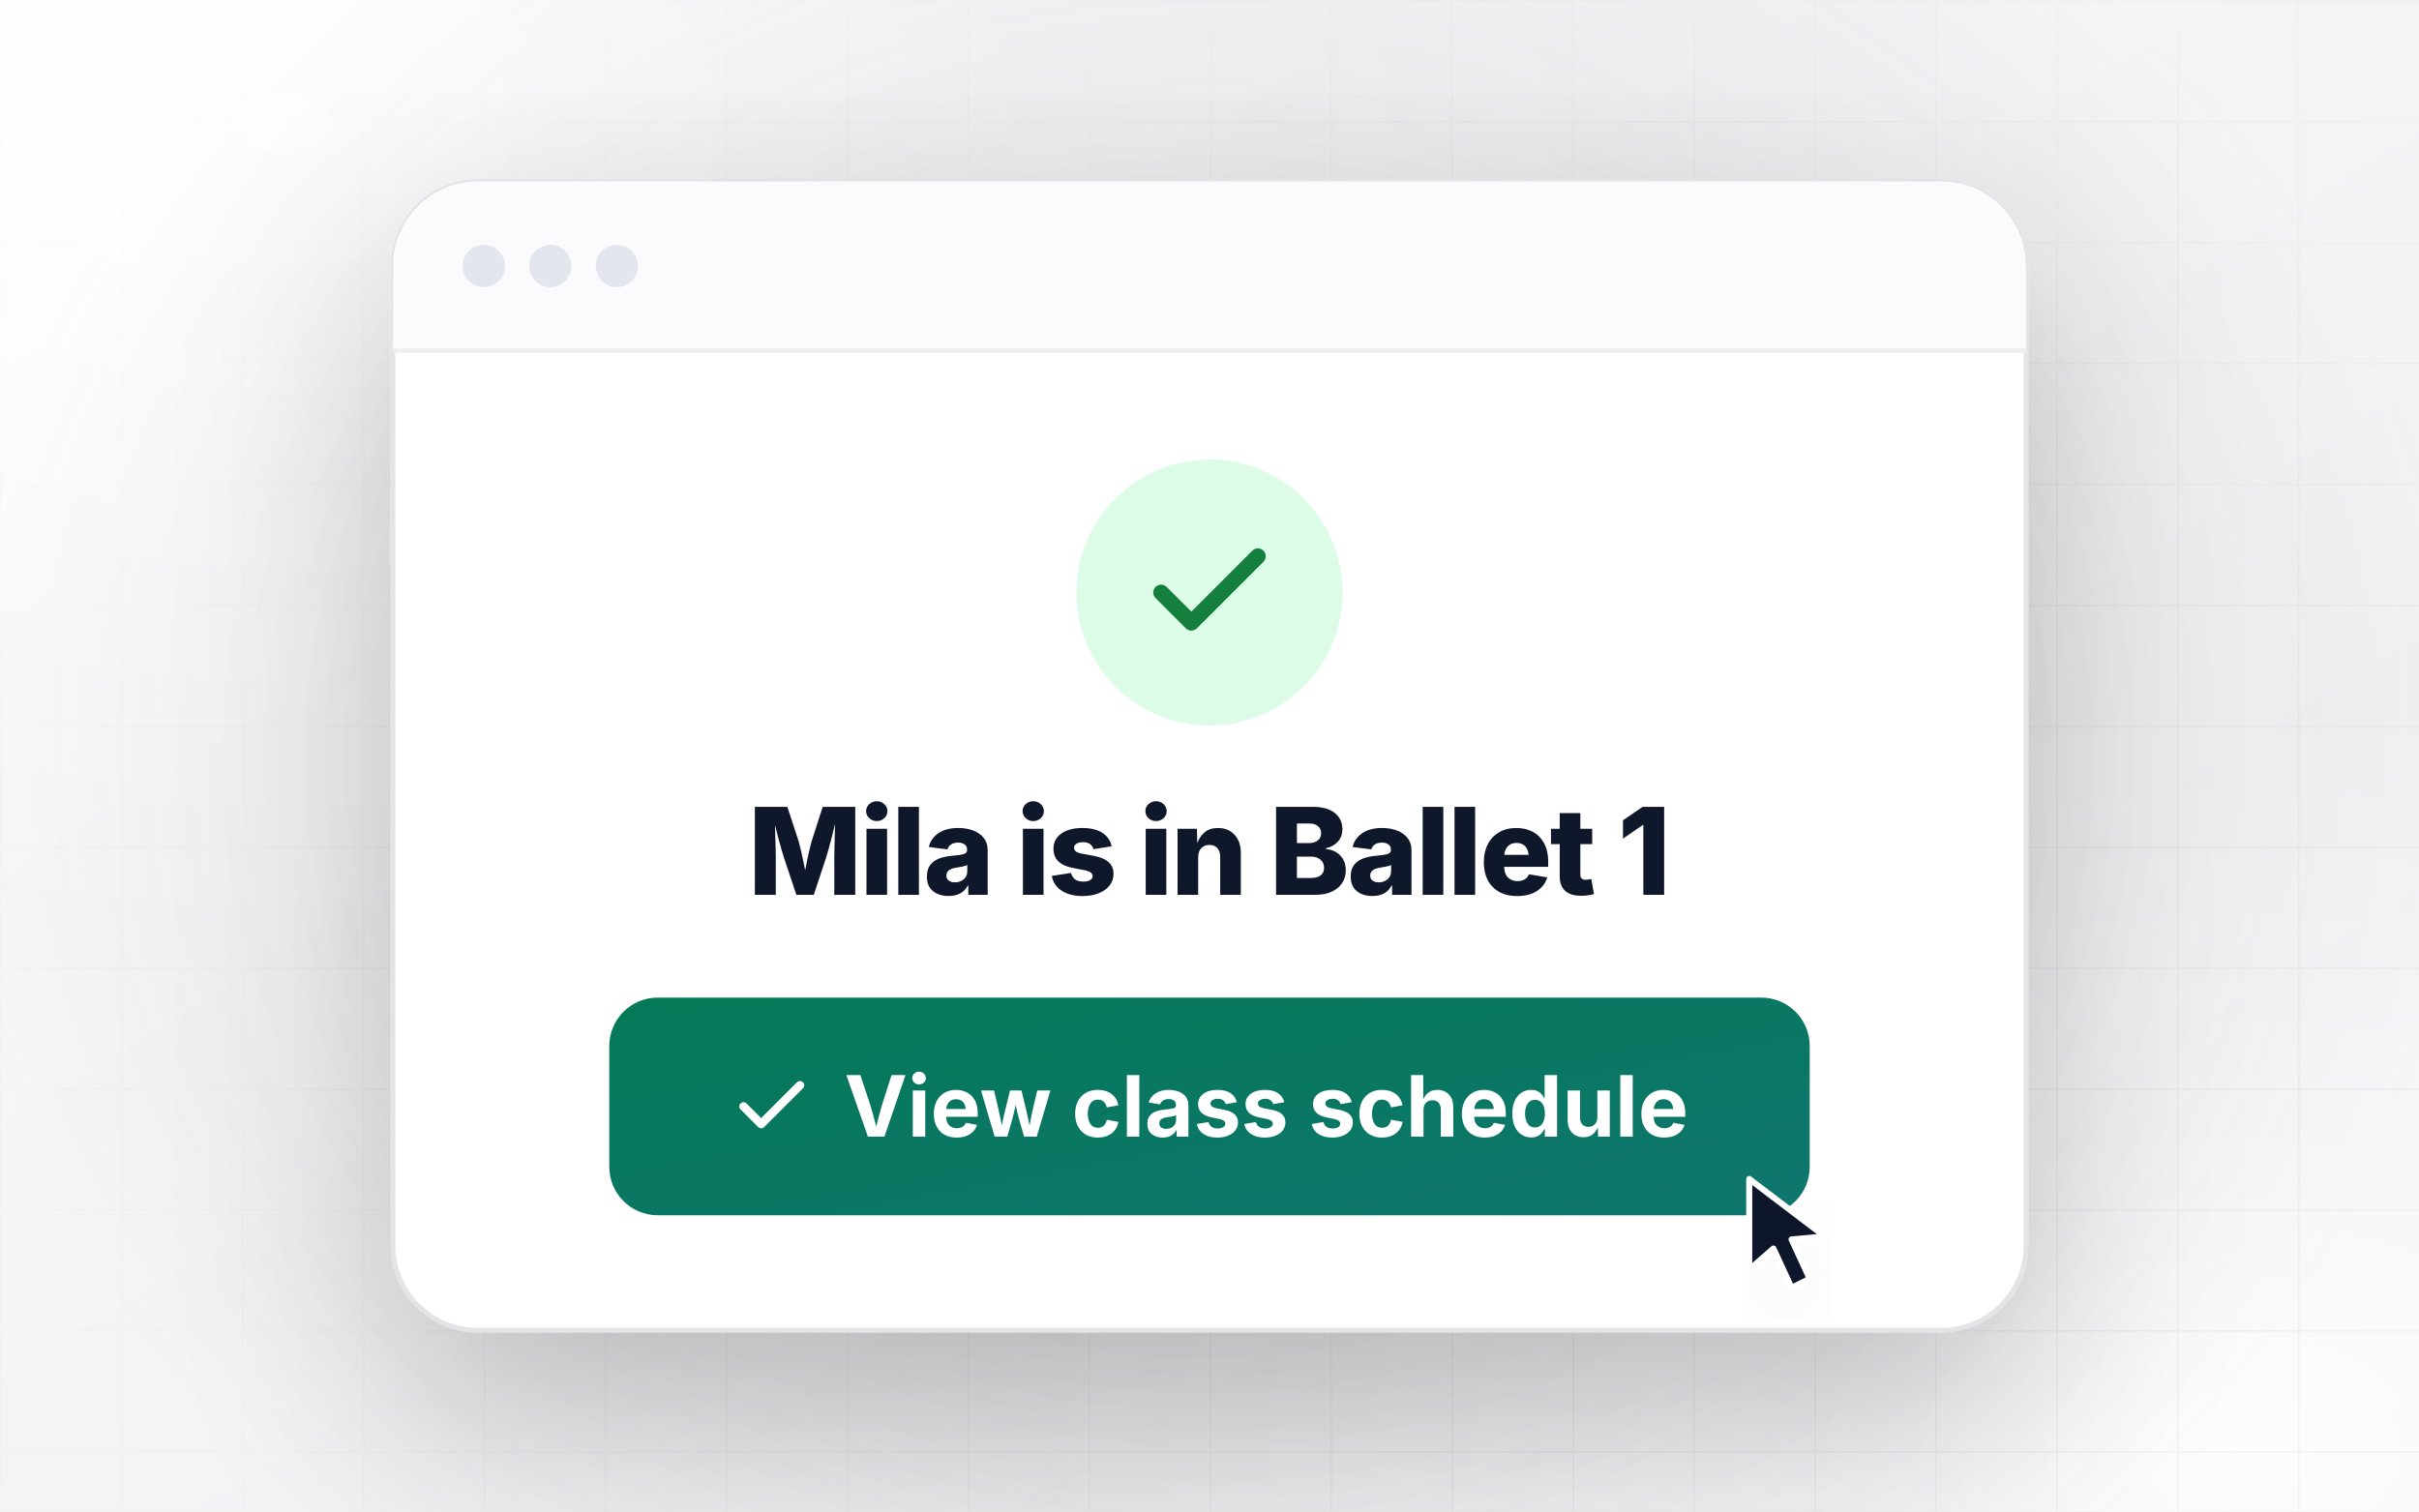
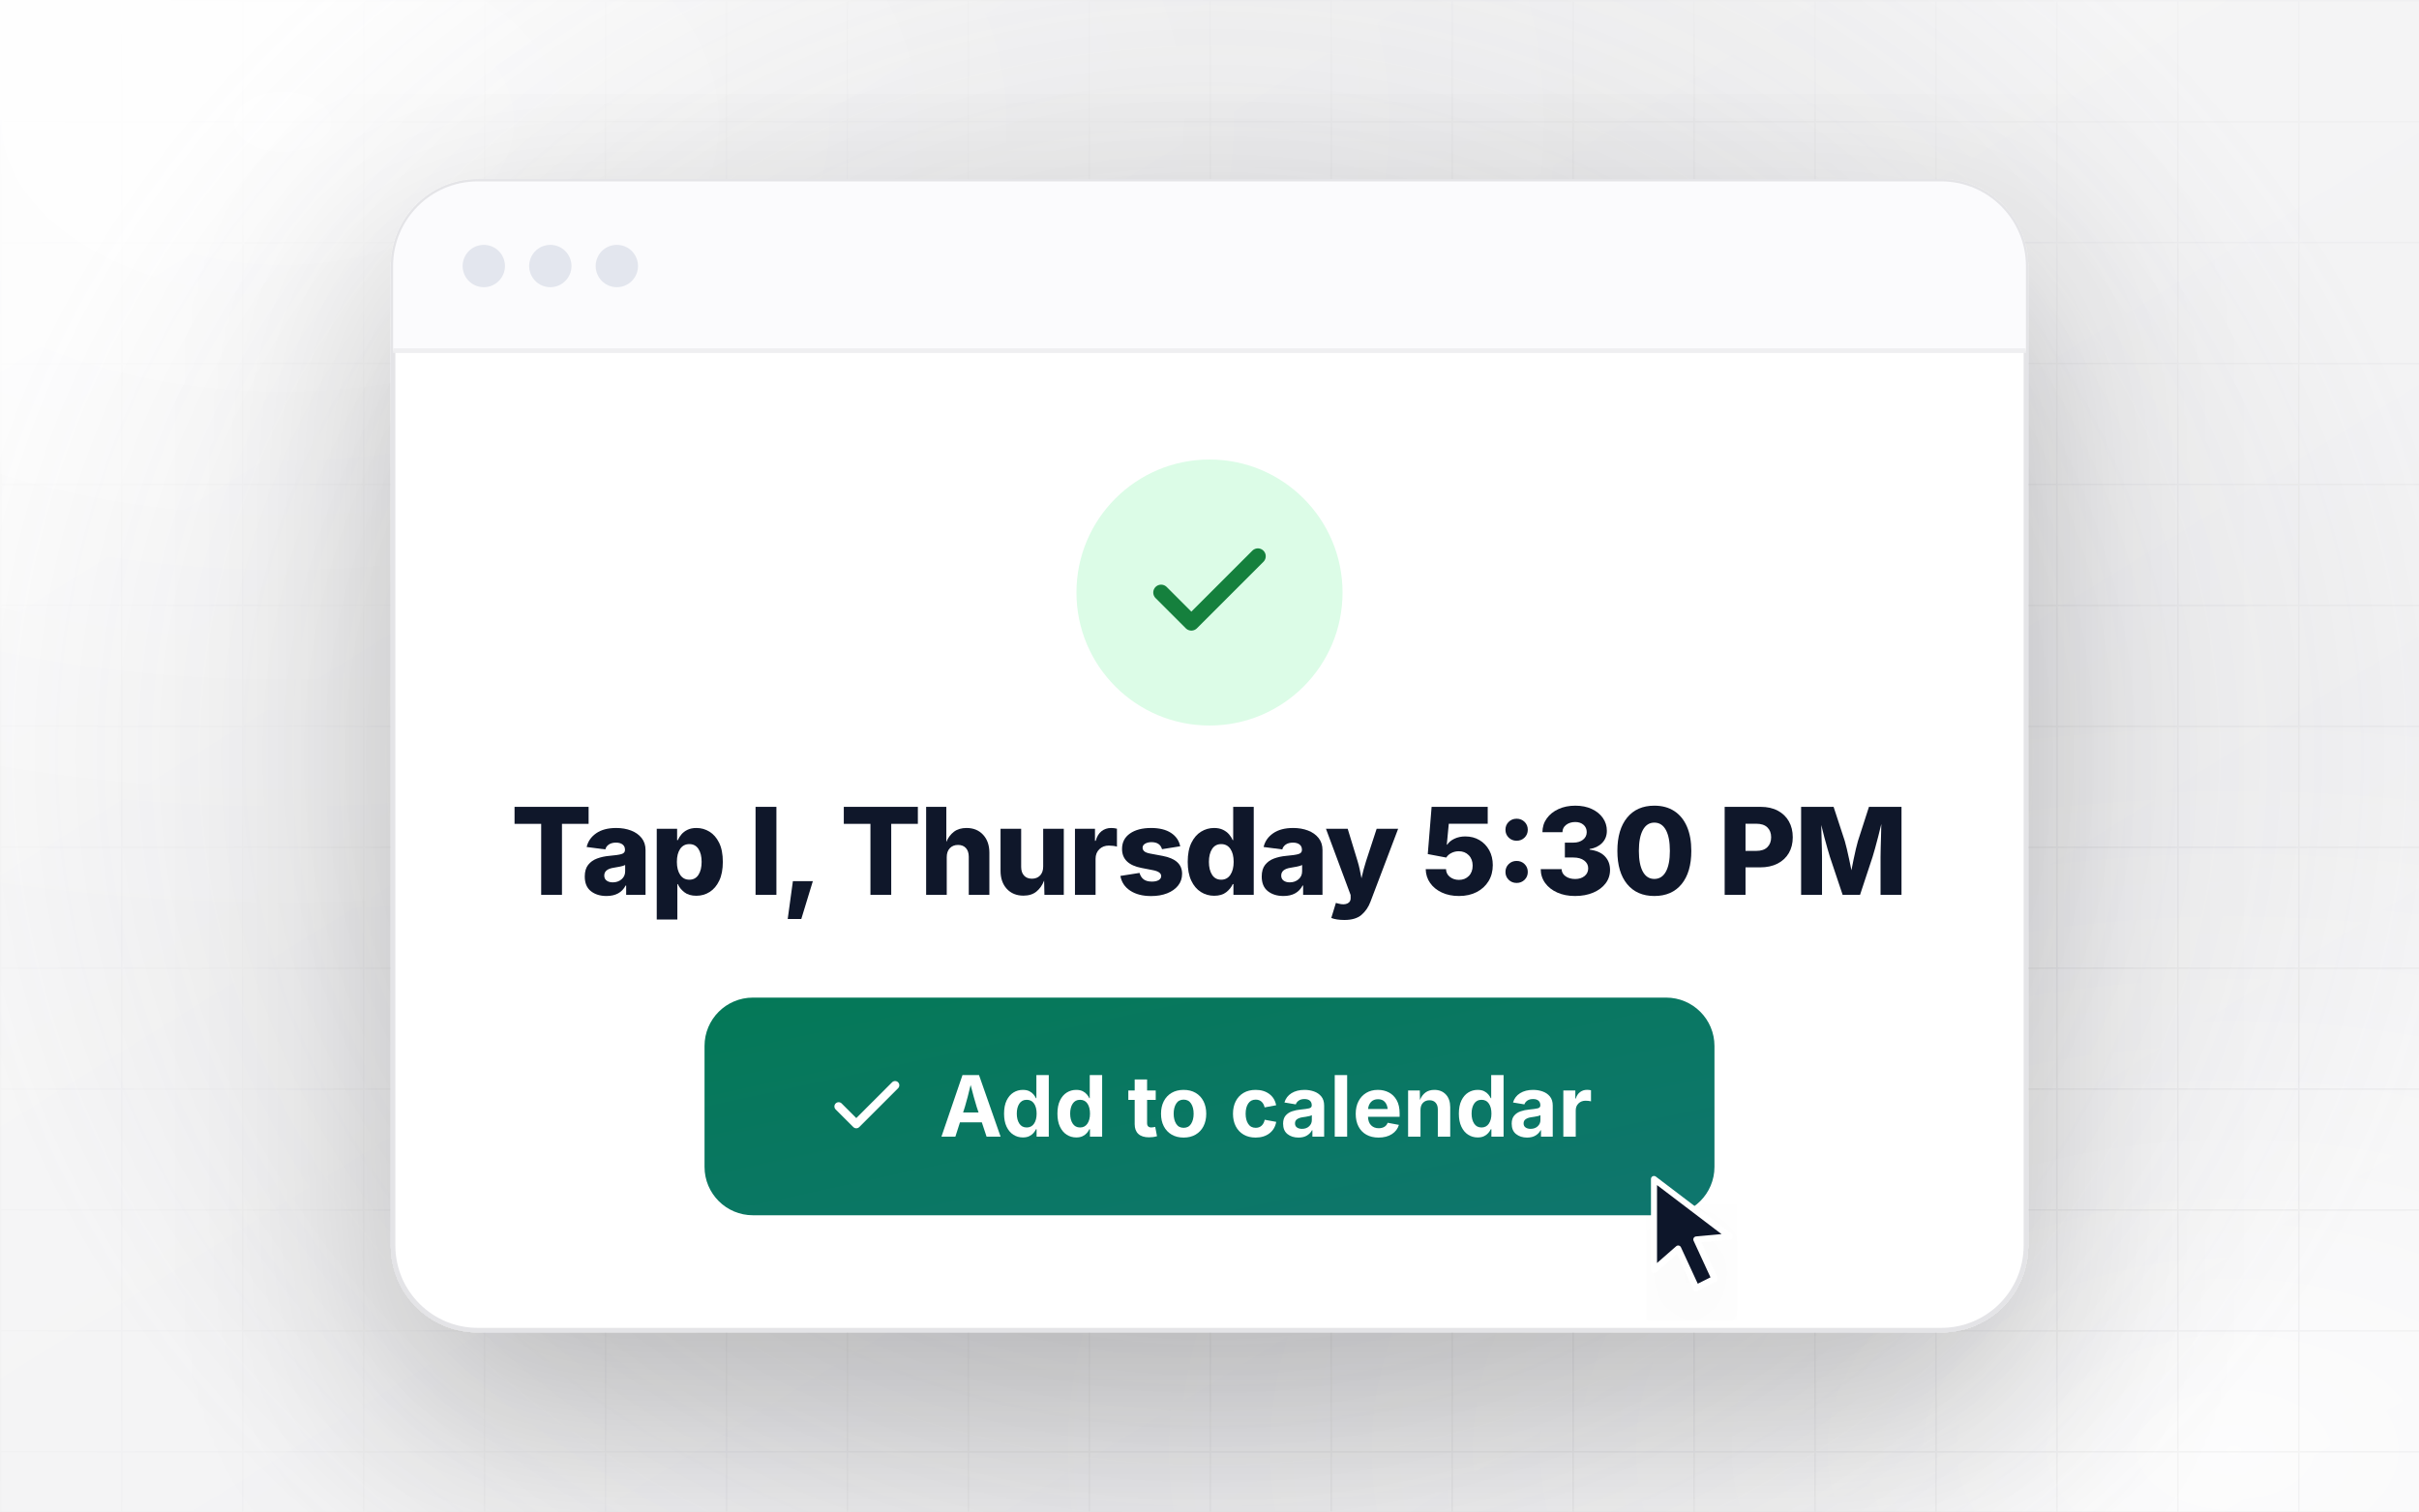
<svg xmlns="http://www.w3.org/2000/svg" xmlns:xlink="http://www.w3.org/1999/xlink" viewBox="0 0 800 500" width="800" height="500" role="img">
  <defs>
    <linearGradient id="bg" x1="0" y1="0" x2="1" y2="1">
      <stop offset="0" stop-color="#FAFAFA" />
      <stop offset="1" stop-color="#EEEEF0" />
    </linearGradient>
    <radialGradient id="glowA" cx="0.12" cy="0.08" r="0.55">
      <stop offset="0" stop-color="#FFFFFF" stop-opacity="0.95" />
      <stop offset="1" stop-color="#FFFFFF" stop-opacity="0" />
    </radialGradient>
    <radialGradient id="glowB" cx="0.92" cy="0.96" r="0.5">
      <stop offset="0" stop-color="#FFFFFF" stop-opacity="0.85" />
      <stop offset="1" stop-color="#FFFFFF" stop-opacity="0" />
    </radialGradient>
    <linearGradient id="gAcc" x1="0" y1="0" x2="1" y2="1">
      <stop offset="0" stop-color="#047857" />
      <stop offset="1" stop-color="#0F766E" />
    </linearGradient>
    <linearGradient id="gStroke" x1="0" y1="0" x2="1" y2="0">
      <stop offset="0" stop-color="#6EE7B7" />
      <stop offset="1" stop-color="#5EEAD4" />
    </linearGradient>
    <pattern id="grid" width="40" height="40" patternUnits="userSpaceOnUse">
      <path d="M40 0H0V40" fill="none" stroke="#52525B" stroke-opacity="0.07" stroke-width="1" />
    </pattern>
    <radialGradient id="fade" cx="0.5" cy="0.45" r="0.65">
      <stop offset="0" stop-color="#fff" stop-opacity="1" />
      <stop offset="1" stop-color="#fff" stop-opacity="0" />
    </radialGradient>
    <mask id="gridMask">
      <rect width="1200" height="800" fill="url(#fade)" />
    </mask>
    <filter id="e1" x="-10%" y="-10%" width="120%" height="140%">
      <feDropShadow dx="0" dy="1" stdDeviation="1.2" flood-color="#0F172A" flood-opacity="0.07" />
      <feDropShadow dx="0" dy="12" stdDeviation="18" flood-color="#18181B" flood-opacity="0.08" />
    </filter>
    <filter id="e2" x="-15%" y="-15%" width="130%" height="160%">
      <feDropShadow dx="0" dy="2" stdDeviation="3" flood-color="#0F172A" flood-opacity="0.10" />
      <feDropShadow dx="0" dy="28" stdDeviation="34" flood-color="#18181B" flood-opacity="0.20" />
    </filter>
    <radialGradient id="spot" cx="0.5" cy="0.5" r="0.5">
      <stop offset="0" stop-color="#71717A" stop-opacity="0.24" />
      <stop offset="1" stop-color="#71717A" stop-opacity="0" />
    </radialGradient>
+     <path id="g800_T" d="M66 1202V1490H1320V1202H869V0H517V1202Z" />
+     <path id="g800_a" d="M428 -20Q267 -20 163.5 62.0Q60 144 60 310Q60 434 117.0 507.0Q174 580 268.5 615.0Q363 650 476 660Q618 672 679.5 689.5Q741 707 741 759V763Q741 821 700.5 852.5Q660 884 589 884Q516 884 469.0 853.0Q422 822 408 769L92 810Q125 953 253.5 1042.5Q382 1132 592 1132Q731 1132 843.5 1089.0Q956 1046 1022.5 962.5Q1089 879 1089 759V0H761V157H752Q659 -20 428 -20ZM534 211Q622 211 683.0 263.0Q744 315 744 398V505Q714 489 657.0 478.0Q600 467 551 459Q390 435 390 326Q390 270 430.5 240.5Q471 211 534 211Z" />
+     <path id="g800_p" d="M115 -418V1118H460V926H472Q493 976 533.0 1023.5Q573 1071 636.0 1101.5Q699 1132 788 1132Q906 1132 1007.5 1070.0Q1109 1008 1171.5 881.0Q1234 754 1234 558Q1234 368 1173.5 240.5Q1113 113 1011.5 48.5Q910 -16 786 -16Q658 -16 581.5 44.5Q505 105 472 181H464V-418ZM667 256Q768 256 821.5 339.0Q875 422 875 558Q875 694 821.5 776.5Q768 859 667 859Q567 859 511.5 778.0Q456 697 456 558Q456 421 511.5 338.5Q567 256 667 256Z" />
+     <path id="g800_I" d="M469 1490V0H116V1490Z" />
+     <path id="g800_comma" d="M116 -410 204 232H542L346 -410Z" />
+     <path id="g800_h" d="M464 638V0H115V1490H457V896Q502 1004 585.5 1068.0Q669 1132 799 1132Q974 1132 1080.0 1017.0Q1186 902 1186 712V0H837V644Q837 738 789.0 791.5Q741 845 655 845Q570 845 517.0 790.5Q464 736 464 638Z" />
+     <path id="g800_u" d="M503 -14Q327 -14 221.0 101.0Q115 216 115 406V1118H464V474Q464 380 512.5 326.5Q561 273 646 273Q732 273 784.5 327.5Q837 382 837 480V1118H1186V0H858L853 242Q808 125 723.0 55.5Q638 -14 503 -14Z" />
+     <path id="g800_r" d="M115 0V1118H454V914H466Q496 1024 565.5 1078.0Q635 1132 727 1132Q778 1132 826 1120V816Q801 825 760.5 829.5Q720 834 688 834Q591 834 527.5 772.0Q464 710 464 610V0Z" />
+     <path id="g800_s" d="M586 -21Q371 -21 232.5 69.5Q94 160 65 320L389 371Q410 298 460.0 261.0Q510 224 599 224Q672 224 714.0 249.5Q756 275 756 317Q756 390 619 417L424 455Q93 518 93 777Q93 944 226.5 1038.0Q360 1132 585 1132Q795 1132 922.0 1049.0Q1049 966 1078 822L770 773Q736 892 591 892Q528 892 484.5 866.5Q441 841 441 798Q441 764 468.0 738.5Q495 713 567 699L781 659Q1110 597 1110 357Q1110 242 1042.5 157.0Q975 72 857.0 25.5Q739 -21 586 -21Z" />
+     <path id="g800_d" d="M520 -16Q396 -16 294.0 48.5Q192 113 132.0 240.5Q72 368 72 558Q72 754 134.5 881.0Q197 1008 298.5 1070.0Q400 1132 517 1132Q606 1132 669.0 1101.5Q732 1071 772.5 1023.5Q813 976 834 926H842V1490H1190V0H846V181H834Q801 105 724.5 44.5Q648 -16 520 -16ZM639 256Q738 256 794.0 338.5Q850 421 850 558Q850 697 794.5 778.0Q739 859 639 859Q538 859 484.5 776.5Q431 694 431 558Q431 422 484.5 339.0Q538 256 639 256Z" />
+     <path id="g800_y" d="M112 -392 190 -137 234 -149Q328 -174 386.0 -146.0Q444 -118 440 -49L439 -2L22 1118H390L557 571Q579 499 594.0 427.0Q609 355 623 280Q640 356 659.0 428.0Q678 500 701 571L880 1118H1244L775 -118Q724 -254 623.0 -340.0Q522 -426 334 -426Q199 -426 112 -392Z" />
+     <path id="g800_five" d="M642 -20Q479 -20 353.0 38.5Q227 97 154.5 199.5Q82 302 79 435H423Q425 353 489.0 303.0Q553 253 642 253Q744 253 809.0 319.0Q874 385 874 494Q874 603 808.0 670.5Q742 738 639 738Q573 738 515.0 709.0Q457 680 427 631L114 690L179 1490H1129V1204H470L436 850H444Q482 910 564.0 949.5Q646 989 750 989Q884 989 989.0 927.0Q1094 865 1154.5 755.0Q1215 645 1215 503Q1215 350 1143.5 232.0Q1072 114 943.0 47.0Q814 -20 642 -20Z" />
+     <path id="g800_colon_case" d="M361 201Q281 201 226.5 254.5Q172 308 172 387Q172 467 226.5 520.5Q281 574 361 574Q441 574 495.5 520.5Q550 467 550 387Q550 308 495.5 254.5Q441 201 361 201ZM361 916Q281 916 226.5 969.5Q172 1023 172 1102Q172 1182 226.5 1235.5Q281 1289 361 1289Q441 1289 495.5 1235.5Q550 1182 550 1102Q550 1023 495.5 969.5Q441 916 361 916Z" />
+     <path id="g800_three" d="M669 -20Q500 -20 369.5 38.0Q239 96 164.0 198.5Q89 301 88 435H442Q444 360 509.0 314.0Q574 268 672 268Q769 268 830.5 318.0Q892 368 892 449Q892 530 824.0 581.0Q756 632 642 632H497V884H642Q741 884 804.0 933.5Q867 983 867 1062Q867 1138 813.0 1185.5Q759 1233 673 1233Q582 1233 519.5 1186.0Q457 1139 456 1061H117Q118 1193 190.5 1294.0Q263 1395 388.5 1452.5Q514 1510 674 1510Q832 1510 952.5 1454.0Q1073 1398 1140.5 1301.5Q1208 1205 1208 1084Q1208 959 1126.5 877.0Q1045 795 916 776V765Q1087 744 1174.5 652.0Q1262 560 1262 422Q1262 293 1186.5 193.5Q1111 94 977.0 37.0Q843 -20 669 -20Z" />
+     <path id="g800_zero" d="M708 -20Q413 -20 247.5 181.0Q82 382 82 744Q82 1106 247.5 1308.0Q413 1510 708 1510Q905 1510 1045.0 1419.0Q1185 1328 1259.5 1156.5Q1334 985 1334 744Q1334 383 1169.5 181.5Q1005 -20 708 -20ZM708 269Q835 269 903.0 392.0Q971 515 971 744Q971 974 903.0 1098.5Q835 1223 708 1223Q582 1223 514.0 1098.5Q446 974 446 744Q446 515 513.5 392.0Q581 269 708 269Z" />
+     <path id="g800_P" d="M116 0V1490H726Q894 1490 1016.0 1425.0Q1138 1360 1203.5 1244.0Q1269 1128 1269 975Q1269 821 1202.0 706.5Q1135 592 1011.0 528.5Q887 465 716 465H469V0ZM469 744H652Q776 744 839.5 807.5Q903 871 903 975Q903 1080 839.0 1142.0Q775 1204 651 1204H469Z" />
    <path id="g800_M" d="M116 0V1490H666L856 910Q871 859 890.5 777.0Q910 695 930.0 600.0Q950 505 968 416Q985 505 1004.5 599.5Q1024 694 1043.5 776.5Q1063 859 1078 910L1265 1490H1816V0H1461V642Q1461 699 1463.5 791.5Q1466 884 1469.0 992.0Q1472 1100 1474 1200Q1449 1094 1421.5 987.0Q1394 880 1369.0 789.5Q1344 699 1326 642L1114 0H819L604 642Q587 697 562.0 784.0Q537 871 509.5 974.5Q482 1078 457 1183Q459 1085 462.0 981.0Q465 877 467.5 787.5Q470 698 470 642V0Z" />
-     <path id="g800_i" d="M115 0V1118H464V0ZM289 1249Q215 1249 162.0 1298.0Q109 1347 109 1417Q109 1487 162.0 1536.0Q215 1585 289 1585Q364 1585 417.0 1536.0Q470 1487 470 1417Q470 1347 417.0 1298.0Q364 1249 289 1249Z" />
-     <path id="g800_l" d="M464 1490V0H115V1490Z" />
-     <path id="g800_a" d="M428 -20Q267 -20 163.5 62.0Q60 144 60 310Q60 434 117.0 507.0Q174 580 268.5 615.0Q363 650 476 660Q618 672 679.5 689.5Q741 707 741 759V763Q741 821 700.5 852.5Q660 884 589 884Q516 884 469.0 853.0Q422 822 408 769L92 810Q125 953 253.5 1042.5Q382 1132 592 1132Q731 1132 843.5 1089.0Q956 1046 1022.5 962.5Q1089 879 1089 759V0H761V157H752Q659 -20 428 -20ZM534 211Q622 211 683.0 263.0Q744 315 744 398V505Q714 489 657.0 478.0Q600 467 551 459Q390 435 390 326Q390 270 430.5 240.5Q471 211 534 211Z" />
-     <path id="g800_s" d="M586 -21Q371 -21 232.5 69.5Q94 160 65 320L389 371Q410 298 460.0 261.0Q510 224 599 224Q672 224 714.0 249.5Q756 275 756 317Q756 390 619 417L424 455Q93 518 93 777Q93 944 226.5 1038.0Q360 1132 585 1132Q795 1132 922.0 1049.0Q1049 966 1078 822L770 773Q736 892 591 892Q528 892 484.5 866.5Q441 841 441 798Q441 764 468.0 738.5Q495 713 567 699L781 659Q1110 597 1110 357Q1110 242 1042.5 157.0Q975 72 857.0 25.5Q739 -21 586 -21Z" />
-     <path id="g800_n" d="M464 638V0H115V1118H443L449 877Q493 993 578.0 1062.5Q663 1132 799 1132Q974 1132 1080.0 1017.0Q1186 902 1186 712V0H837V644Q837 738 789.0 791.5Q741 845 655 845Q570 845 517.0 790.5Q464 736 464 638Z" />
-     <path id="g800_B" d="M116 0V1490H734Q984 1490 1111.5 1385.5Q1239 1281 1239 1112Q1239 984 1161.5 899.5Q1084 815 962 790V774Q1051 770 1127.5 726.0Q1204 682 1250.5 603.0Q1297 524 1297 416Q1297 296 1236.5 202.0Q1176 108 1060.5 54.0Q945 0 780 0ZM469 285H697Q816 285 872.5 330.5Q929 376 929 456Q929 543 868.5 595.0Q808 647 704 647H469ZM469 876H674Q763 876 821.0 920.0Q879 964 879 1045Q879 1120 825.0 1164.0Q771 1208 680 1208H469Z" />
-     <path id="g800_e" d="M636 -21Q373 -21 222.5 132.5Q72 286 72 555Q72 727 139.5 857.0Q207 987 331.0 1059.5Q455 1132 623 1132Q780 1132 901.5 1066.5Q1023 1001 1092.5 873.5Q1162 746 1162 562V474H415Q420 353 481.5 292.5Q543 232 642 232Q712 232 763.0 261.5Q814 291 835 347L1146 296Q1104 151 971.5 65.0Q839 -21 636 -21ZM417 677H831Q821 772 769.0 825.5Q717 879 626 879Q534 879 480.5 824.5Q427 770 417 677Z" />
-     <path id="g800_t" d="M718 1118V859H517V342Q517 255 606 255Q624 255 656.5 259.5Q689 264 703 267L748 13Q689 -4 634.0 -10.0Q579 -16 530 -16Q352 -16 260.0 67.5Q168 151 168 311V859H20V1118H168V1384H517V1118Z" />
-     <path id="g800_one" d="M788 1490V0H436V1183H426L91 952V1262L423 1490Z" />
-     <path id="g700_V" d="M571 0 49 1490H388L626 771Q662 659 698.0 528.0Q734 397 772 246Q810 398 844.5 528.0Q879 658 913 771L1143 1490H1480L970 0Z" />
-     <path id="g700_i" d="M128 0V1118H428V0ZM278 1264Q210 1264 162.0 1309.0Q114 1354 114 1418Q114 1482 162.0 1527.0Q210 1572 278 1572Q346 1572 394.5 1527.0Q443 1482 443 1418Q443 1354 394.5 1309.0Q346 1264 278 1264Z" />
+     <path id="g700_A" d="M49 0 558 1490H958L1480 0H1141L1026 346H497L386 0ZM573 585H947L902 719Q866 833 830.0 966.0Q794 1099 755 1251Q718 1097 684.0 964.0Q650 831 616 719Z" />
+     <path id="g700_d" d="M537 -19Q408 -19 305.0 47.5Q202 114 141.5 242.5Q81 371 81 557Q81 748 143.0 876.0Q205 1004 308.0 1068.0Q411 1132 535 1132Q630 1132 693.0 1100.0Q756 1068 794.5 1021.0Q833 974 853 930H863V1490H1163V0H868V179H853Q832 134 793.0 88.5Q754 43 691.0 12.0Q628 -19 537 -19ZM629 222Q743 222 806.0 314.0Q869 406 869 558Q869 710 806.5 801.0Q744 892 629 892Q511 892 450.0 798.5Q389 705 389 558Q389 410 450.5 316.0Q512 222 629 222Z" />
+     <path id="g700_t" d="M683 1118V889H474V327Q474 223 576 223Q593 223 623.5 227.5Q654 232 671 236L714 11Q664 -4 614.5 -10.0Q565 -16 520 -16Q352 -16 263.0 65.5Q174 147 174 301V889H20V1118H174V1384H474V1118Z" />
+     <path id="g700_o" d="M628 -22Q460 -22 337.0 50.5Q214 123 147.5 252.5Q81 382 81 554Q81 727 147.5 857.0Q214 987 337.0 1059.5Q460 1132 628 1132Q796 1132 919.0 1059.5Q1042 987 1108.5 857.0Q1175 727 1175 554Q1175 382 1108.5 252.5Q1042 123 919.0 50.5Q796 -22 628 -22ZM628 214Q748 214 809.0 311.0Q870 408 870 555Q870 703 809.0 799.5Q748 896 628 896Q508 896 447.5 799.5Q387 703 387 555Q387 408 447.5 311.0Q508 214 628 214Z" />
+     <path id="g700_c" d="M628 -22Q459 -22 336.5 50.5Q214 123 147.5 252.5Q81 382 81 554Q81 727 147.5 857.0Q214 987 336.5 1059.5Q459 1132 628 1132Q827 1132 960.0 1032.5Q1093 933 1125 760L846 708Q827 795 772.5 845.5Q718 896 631 896Q511 896 449.0 801.5Q387 707 387 555Q387 405 449.0 309.5Q511 214 631 214Q718 214 774.0 266.5Q830 319 848 409L1127 358Q1095 181 962.0 79.5Q829 -22 628 -22Z" />
+     <path id="g700_a" d="M440 -22Q280 -22 174.0 62.5Q68 147 68 313Q68 438 128.0 509.0Q188 580 284.0 613.0Q380 646 490 656Q634 670 697.5 685.5Q761 701 761 756V761Q761 832 715.5 871.0Q670 910 586 910Q499 910 446.0 872.5Q393 835 375 781L100 827Q143 972 271.5 1052.0Q400 1132 587 1132Q707 1132 815.5 1094.0Q924 1056 992.5 972.5Q1061 889 1061 753V0H777V155H767Q726 77 645.0 27.5Q564 -22 440 -22ZM525 189Q630 189 696.5 250.0Q763 311 763 400V521Q745 508 704.5 498.5Q664 489 619.0 481.5Q574 474 541 470Q458 458 407.0 423.0Q356 388 356 321Q356 256 403.5 222.5Q451 189 525 189Z" />
+     <path id="g700_l" d="M428 1490V0H128V1490Z" />
    <path id="g700_e" d="M633 -22Q462 -22 338.0 48.0Q214 118 147.5 247.0Q81 376 81 553Q81 726 147.5 856.0Q214 986 334.5 1059.0Q455 1132 618 1132Q764 1132 883.0 1070.0Q1002 1008 1072.5 882.0Q1143 756 1143 565V481H378Q383 344 454.0 274.0Q525 204 638 204Q717 204 773.5 237.5Q830 271 854 336L1126 285Q1085 146 956.5 62.0Q828 -22 633 -22ZM380 669H854Q843 778 784.0 842.0Q725 906 621 906Q513 906 451.0 839.5Q389 773 380 669Z" />
-     <path id="g700_w" d="M361 0 31 1118H346L443 705Q463 612 487.0 505.0Q511 398 534 273Q557 395 582.5 502.5Q608 610 631 705L733 1118H1009L1109 705Q1130 610 1155.5 503.0Q1181 396 1205 272Q1226 396 1249.0 503.0Q1272 610 1294 705L1391 1118H1710L1378 0H1073L949 431Q928 503 908.5 593.0Q889 683 869 771Q850 683 830.0 592.5Q810 502 790 431L666 0Z" />
-     <path id="g700_c" d="M628 -22Q459 -22 336.5 50.5Q214 123 147.5 252.5Q81 382 81 554Q81 727 147.5 857.0Q214 987 336.5 1059.5Q459 1132 628 1132Q827 1132 960.0 1032.5Q1093 933 1125 760L846 708Q827 795 772.5 845.5Q718 896 631 896Q511 896 449.0 801.5Q387 707 387 555Q387 405 449.0 309.5Q511 214 631 214Q718 214 774.0 266.5Q830 319 848 409L1127 358Q1095 181 962.0 79.5Q829 -22 628 -22Z" />
-     <path id="g700_l" d="M428 1490V0H128V1490Z" />
-     <path id="g700_a" d="M440 -22Q280 -22 174.0 62.5Q68 147 68 313Q68 438 128.0 509.0Q188 580 284.0 613.0Q380 646 490 656Q634 670 697.5 685.5Q761 701 761 756V761Q761 832 715.5 871.0Q670 910 586 910Q499 910 446.0 872.5Q393 835 375 781L100 827Q143 972 271.5 1052.0Q400 1132 587 1132Q707 1132 815.5 1094.0Q924 1056 992.5 972.5Q1061 889 1061 753V0H777V155H767Q726 77 645.0 27.5Q564 -22 440 -22ZM525 189Q630 189 696.5 250.0Q763 311 763 400V521Q745 508 704.5 498.5Q664 489 619.0 481.5Q574 474 541 470Q458 458 407.0 423.0Q356 388 356 321Q356 256 403.5 222.5Q451 189 525 189Z" />
-     <path id="g700_s" d="M572 -22Q370 -22 238.5 64.0Q107 150 78 306L357 354Q400 198 581 198Q667 198 716.5 230.5Q766 263 766 313Q766 398 622 428L429 468Q107 534 107 785Q107 946 236.0 1039.0Q365 1132 577 1132Q776 1132 894.0 1051.0Q1012 970 1043 834L777 787Q759 844 711.0 880.5Q663 917 581 917Q507 917 457.0 885.5Q407 854 407 804Q407 762 439.5 732.5Q472 703 551 687L752 647Q1072 582 1072 345Q1072 235 1008.0 152.5Q944 70 831.0 24.0Q718 -22 572 -22Z" />
-     <path id="g700_h" d="M428 647V0H128V1490H422V904Q471 1013 555.0 1072.5Q639 1132 763 1132Q937 1132 1042.5 1020.0Q1148 908 1148 711V0H847V659Q847 763 793.5 822.0Q740 881 645 881Q549 881 488.5 819.5Q428 758 428 647Z" />
-     <path id="g700_d" d="M537 -19Q408 -19 305.0 47.5Q202 114 141.5 242.5Q81 371 81 557Q81 748 143.0 876.0Q205 1004 308.0 1068.0Q411 1132 535 1132Q630 1132 693.0 1100.0Q756 1068 794.5 1021.0Q833 974 853 930H863V1490H1163V0H868V179H853Q832 134 793.0 88.5Q754 43 691.0 12.0Q628 -19 537 -19ZM629 222Q743 222 806.0 314.0Q869 406 869 558Q869 710 806.5 801.0Q744 892 629 892Q511 892 450.0 798.5Q389 705 389 558Q389 410 450.5 316.0Q512 222 629 222Z" />
-     <path id="g700_u" d="M513 -14Q339 -14 233.5 98.0Q128 210 128 407V1118H428V459Q428 355 482.0 296.0Q536 237 630 237Q726 237 786.5 298.5Q847 360 847 471V1118H1148V0H864L860 232Q813 113 726.5 49.5Q640 -14 513 -14Z" />
+     <path id="g700_n" d="M428 647V0H128V1118H411L415 887Q462 1004 548.0 1068.0Q634 1132 763 1132Q937 1132 1042.0 1020.0Q1147 908 1147 711V0H847V659Q847 763 793.5 822.0Q740 881 645 881Q549 881 488.5 819.5Q428 758 428 647Z" />
+     <path id="g700_r" d="M128 0V1118H418V923H430Q461 1026 533.5 1079.5Q606 1133 700 1133Q751 1133 797 1123V855Q777 861 738.5 865.5Q700 870 667 870Q563 870 495.5 805.0Q428 740 428 636V0Z" />
  </defs>
  <style>
.pulse{transform-box:fill-box;transform-origin:center;animation:pulse 2.4s cubic-bezier(.2,.7,.3,1) infinite}
@keyframes pulse{0%{transform:scale(1);opacity:.30}75%{transform:scale(2.1);opacity:0}100%{transform:scale(2.1);opacity:0}}
.caret{animation:blink 1.1s steps(1) infinite}
@keyframes blink{0%,55%{opacity:1}56%,100%{opacity:0}}
.press{transform-box:fill-box;transform-origin:0 0;animation:press 3.2s ease-in-out infinite}
@keyframes press{0%,58%,100%{transform:translate(0,0) scale(1)}66%{transform:translate(1.5px,2px) scale(.9)}74%{transform:translate(0,0) scale(1)}}
.ripple{transform-box:fill-box;transform-origin:center;opacity:0;animation:ripple 3.2s ease-out infinite}
@keyframes ripple{0%,62%{opacity:0;transform:scale(.4)}68%{opacity:.5}100%{opacity:0;transform:scale(2.4)}}
.sweep{animation:sweep 4.8s cubic-bezier(.45,0,.2,1) infinite}
@keyframes sweep{0%{transform:translateY(-470px);opacity:0}8%{opacity:1}72%{transform:translateY(0);opacity:1}100%{transform:translateY(0);opacity:1}}
.ring{transform-box:fill-box;transform-origin:50% 12%;animation:ring 4s ease-in-out infinite}
@keyframes ring{0%,70%,100%{transform:rotate(0)}74%{transform:rotate(14deg)}78%{transform:rotate(-12deg)}82%{transform:rotate(8deg)}86%{transform:rotate(-4deg)}90%{transform:rotate(0)}}
.glow{animation:glow 2.6s ease-in-out infinite}
@keyframes glow{0%,100%{opacity:1}50%{opacity:.45}}
.float{animation:float 6s ease-in-out infinite}
@keyframes float{0%,100%{transform:translateY(0)}50%{transform:translateY(-6px)}}
@media (prefers-reduced-motion: reduce){*{animation:none!important}}
</style>
  <rect width="800" height="500" fill="url(#bg)" />
  <rect width="800" height="500" fill="url(#glowA)" />
  <rect width="800" height="500" fill="url(#glowB)" />
  <rect width="800" height="500" fill="url(#grid)" mask="url(#gridMask)" />
  <ellipse cx="400.0" cy="250.0" rx="421.2" ry="361.0" fill="url(#spot)" />
  <rect x="130" y="60" width="540" height="380" rx="28" fill="#fff" stroke="#E4E4E7" stroke-width="1.5" filter="url(#e2)" />
  <path d="M130 116 V88 a28 28 0 0 1 28 -28 H642 a28 28 0 0 1 28 28 V116 Z" fill="#FBFBFD" />
  <line x1="130" y1="116" x2="670" y2="116" stroke="#EFEFF1" stroke-width="1.5" />
  <circle cx="160" cy="88" r="7" fill="#E3E6EE" />
  <circle cx="182" cy="88" r="7" fill="#E3E6EE" />
  <circle cx="204" cy="88" r="7" fill="#E3E6EE" />
  <circle cx="400.0" cy="196" r="44" fill="#DCFCE7" />
  <g transform="translate(376.0 172) scale(2)" fill="none" stroke="#15803D" stroke-width="2.6" stroke-linecap="round" stroke-linejoin="round">
    <path d="M20 6 9 17l-5-5" />
  </g>
  <g>
-     <use href="#g800_M" xlink:href="#g800_M" transform="translate(247.38 296.00) scale(0.01953 -0.01953)" fill="#0F172A" />
-     <use href="#g800_i" xlink:href="#g800_i" transform="translate(284.31 296.00) scale(0.01953 -0.01953)" fill="#0F172A" />
-     <use href="#g800_l" xlink:href="#g800_l" transform="translate(294.84 296.00) scale(0.01953 -0.01953)" fill="#0F172A" />
-     <use href="#g800_a" xlink:href="#g800_a" transform="translate(305.37 296.00) scale(0.01953 -0.01953)" fill="#0F172A" />
-     <use href="#g800_i" xlink:href="#g800_i" transform="translate(336.05 296.00) scale(0.01953 -0.01953)" fill="#0F172A" />
-     <use href="#g800_s" xlink:href="#g800_s" transform="translate(346.58 296.00) scale(0.01953 -0.01953)" fill="#0F172A" />
-     <use href="#g800_i" xlink:href="#g800_i" transform="translate(376.66 296.00) scale(0.01953 -0.01953)" fill="#0F172A" />
-     <use href="#g800_n" xlink:href="#g800_n" transform="translate(387.19 296.00) scale(0.01953 -0.01953)" fill="#0F172A" />
-     <use href="#g800_B" xlink:href="#g800_B" transform="translate(419.75 296.00) scale(0.01953 -0.01953)" fill="#0F172A" />
-     <use href="#g800_a" xlink:href="#g800_a" transform="translate(445.53 296.00) scale(0.01953 -0.01953)" fill="#0F172A" />
-     <use href="#g800_l" xlink:href="#g800_l" transform="translate(468.26 296.00) scale(0.01953 -0.01953)" fill="#0F172A" />
-     <use href="#g800_l" xlink:href="#g800_l" transform="translate(478.79 296.00) scale(0.01953 -0.01953)" fill="#0F172A" />
-     <use href="#g800_e" xlink:href="#g800_e" transform="translate(489.32 296.00) scale(0.01953 -0.01953)" fill="#0F172A" />
-     <use href="#g800_t" xlink:href="#g800_t" transform="translate(512.54 296.00) scale(0.01953 -0.01953)" fill="#0F172A" />
-     <use href="#g800_one" xlink:href="#g800_one" transform="translate(534.97 296.00) scale(0.01953 -0.01953)" fill="#0F172A" />
+     <use href="#g800_T" xlink:href="#g800_T" transform="translate(168.88 296.00) scale(0.01953 -0.01953)" fill="#0F172A" />
+     <use href="#g800_a" xlink:href="#g800_a" transform="translate(192.22 296.00) scale(0.01953 -0.01953)" fill="#0F172A" />
+     <use href="#g800_p" xlink:href="#g800_p" transform="translate(214.95 296.00) scale(0.01953 -0.01953)" fill="#0F172A" />
+     <use href="#g800_I" xlink:href="#g800_I" transform="translate(247.61 296.00) scale(0.01953 -0.01953)" fill="#0F172A" />
+     <use href="#g800_comma" xlink:href="#g800_comma" transform="translate(258.24 296.00) scale(0.01953 -0.01953)" fill="#0F172A" />
+     <use href="#g800_T" xlink:href="#g800_T" transform="translate(277.77 296.00) scale(0.01953 -0.01953)" fill="#0F172A" />
+     <use href="#g800_h" xlink:href="#g800_h" transform="translate(304.04 296.00) scale(0.01953 -0.01953)" fill="#0F172A" />
+     <use href="#g800_u" xlink:href="#g800_u" transform="translate(328.65 296.00) scale(0.01953 -0.01953)" fill="#0F172A" />
+     <use href="#g800_r" xlink:href="#g800_r" transform="translate(353.26 296.00) scale(0.01953 -0.01953)" fill="#0F172A" />
+     <use href="#g800_s" xlink:href="#g800_s" transform="translate(369.26 296.00) scale(0.01953 -0.01953)" fill="#0F172A" />
+     <use href="#g800_d" xlink:href="#g800_d" transform="translate(391.39 296.00) scale(0.01953 -0.01953)" fill="#0F172A" />
+     <use href="#g800_a" xlink:href="#g800_a" transform="translate(416.10 296.00) scale(0.01953 -0.01953)" fill="#0F172A" />
+     <use href="#g800_y" xlink:href="#g800_y" transform="translate(438.09 296.00) scale(0.01953 -0.01953)" fill="#0F172A" />
+     <use href="#g800_five" xlink:href="#g800_five" transform="translate(469.96 296.00) scale(0.01953 -0.01953)" fill="#0F172A" />
+     <use href="#g800_colon_case" xlink:href="#g800_colon_case" transform="translate(494.52 296.00) scale(0.01953 -0.01953)" fill="#0F172A" />
+     <use href="#g800_three" xlink:href="#g800_three" transform="translate(507.82 296.00) scale(0.01953 -0.01953)" fill="#0F172A" />
+     <use href="#g800_zero" xlink:href="#g800_zero" transform="translate(533.29 296.00) scale(0.01953 -0.01953)" fill="#0F172A" />
+     <use href="#g800_P" xlink:href="#g800_P" transform="translate(568.11 296.00) scale(0.01953 -0.01953)" fill="#0F172A" />
+     <use href="#g800_M" xlink:href="#g800_M" transform="translate(593.39 296.00) scale(0.01953 -0.01953)" fill="#0F172A" />
  </g>
-   <rect x="201.5" y="330" width="397" height="72" rx="16" fill="url(#gAcc)" />
-   <g transform="translate(241.2324 352.0) scale(1.1667)" fill="none" stroke="#fff" stroke-width="2.4" stroke-linecap="round" stroke-linejoin="round">
+   <rect x="233.0" y="330" width="334" height="72" rx="16" fill="url(#gAcc)" />
+   <g transform="translate(272.6846 352.0) scale(1.1667)" fill="none" stroke="#fff" stroke-width="2.4" stroke-linecap="round" stroke-linejoin="round">
    <path d="M20 6 9 17l-5-5" />
  </g>
  <g>
-     <use href="#g700_V" xlink:href="#g700_V" transform="translate(279.23 376.00) scale(0.01367 -0.01367)" fill="#fff" />
-     <use href="#g700_i" xlink:href="#g700_i" transform="translate(300.14 376.00) scale(0.01367 -0.01367)" fill="#fff" />
-     <use href="#g700_e" xlink:href="#g700_e" transform="translate(307.72 376.00) scale(0.01367 -0.01367)" fill="#fff" />
-     <use href="#g700_w" xlink:href="#g700_w" transform="translate(324.02 376.00) scale(0.01367 -0.01367)" fill="#fff" />
-     <use href="#g700_c" xlink:href="#g700_c" transform="translate(354.46 376.00) scale(0.01367 -0.01367)" fill="#fff" />
-     <use href="#g700_l" xlink:href="#g700_l" transform="translate(370.93 376.00) scale(0.01367 -0.01367)" fill="#fff" />
-     <use href="#g700_a" xlink:href="#g700_a" transform="translate(378.52 376.00) scale(0.01367 -0.01367)" fill="#fff" />
-     <use href="#g700_s" xlink:href="#g700_s" transform="translate(394.77 376.00) scale(0.01367 -0.01367)" fill="#fff" />
-     <use href="#g700_s" xlink:href="#g700_s" transform="translate(410.46 376.00) scale(0.01367 -0.01367)" fill="#fff" />
-     <use href="#g700_s" xlink:href="#g700_s" transform="translate(432.77 376.00) scale(0.01367 -0.01367)" fill="#fff" />
-     <use href="#g700_c" xlink:href="#g700_c" transform="translate(448.45 376.00) scale(0.01367 -0.01367)" fill="#fff" />
-     <use href="#g700_h" xlink:href="#g700_h" transform="translate(464.92 376.00) scale(0.01367 -0.01367)" fill="#fff" />
-     <use href="#g700_e" xlink:href="#g700_e" transform="translate(482.36 376.00) scale(0.01367 -0.01367)" fill="#fff" />
-     <use href="#g700_d" xlink:href="#g700_d" transform="translate(499.04 376.00) scale(0.01367 -0.01367)" fill="#fff" />
-     <use href="#g700_u" xlink:href="#g700_u" transform="translate(516.69 376.00) scale(0.01367 -0.01367)" fill="#fff" />
-     <use href="#g700_l" xlink:href="#g700_l" transform="translate(534.12 376.00) scale(0.01367 -0.01367)" fill="#fff" />
-     <use href="#g700_e" xlink:href="#g700_e" transform="translate(541.71 376.00) scale(0.01367 -0.01367)" fill="#fff" />
+     <use href="#g700_A" xlink:href="#g700_A" transform="translate(310.68 376.00) scale(0.01367 -0.01367)" fill="#fff" />
+     <use href="#g700_d" xlink:href="#g700_d" transform="translate(330.95 376.00) scale(0.01367 -0.01367)" fill="#fff" />
+     <use href="#g700_d" xlink:href="#g700_d" transform="translate(348.60 376.00) scale(0.01367 -0.01367)" fill="#fff" />
+     <use href="#g700_t" xlink:href="#g700_t" transform="translate(372.88 376.00) scale(0.01367 -0.01367)" fill="#fff" />
+     <use href="#g700_o" xlink:href="#g700_o" transform="translate(382.86 376.00) scale(0.01367 -0.01367)" fill="#fff" />
+     <use href="#g700_c" xlink:href="#g700_c" transform="translate(406.66 376.00) scale(0.01367 -0.01367)" fill="#fff" />
+     <use href="#g700_a" xlink:href="#g700_a" transform="translate(423.41 376.00) scale(0.01367 -0.01367)" fill="#fff" />
+     <use href="#g700_l" xlink:href="#g700_l" transform="translate(439.67 376.00) scale(0.01367 -0.01367)" fill="#fff" />
+     <use href="#g700_e" xlink:href="#g700_e" transform="translate(447.25 376.00) scale(0.01367 -0.01367)" fill="#fff" />
+     <use href="#g700_n" xlink:href="#g700_n" transform="translate(463.93 376.00) scale(0.01367 -0.01367)" fill="#fff" />
+     <use href="#g700_d" xlink:href="#g700_d" transform="translate(481.36 376.00) scale(0.01367 -0.01367)" fill="#fff" />
+     <use href="#g700_a" xlink:href="#g700_a" transform="translate(499.01 376.00) scale(0.01367 -0.01367)" fill="#fff" />
+     <use href="#g700_r" xlink:href="#g700_r" transform="translate(515.27 376.00) scale(0.01367 -0.01367)" fill="#fff" />
  </g>
-   <circle class="ripple" cx="578.5" cy="390" r="14" fill="#047857" />
+   <circle class="ripple" cx="547.0" cy="390" r="14" fill="#047857" />
  <g class="press">
    <g filter="url(#e1)">
-       <path d="M578.5 390 l0 30 l8 -7 l6 13 l6 -3 l-6 -13 l11 -1 z" fill="#0F172A" stroke="#fff" stroke-width="2" stroke-linejoin="round" />
+       <path d="M547.0 390 l0 30 l8 -7 l6 13 l6 -3 l-6 -13 l11 -1 z" fill="#0F172A" stroke="#fff" stroke-width="2" stroke-linejoin="round" />
    </g>
  </g>
</svg>
